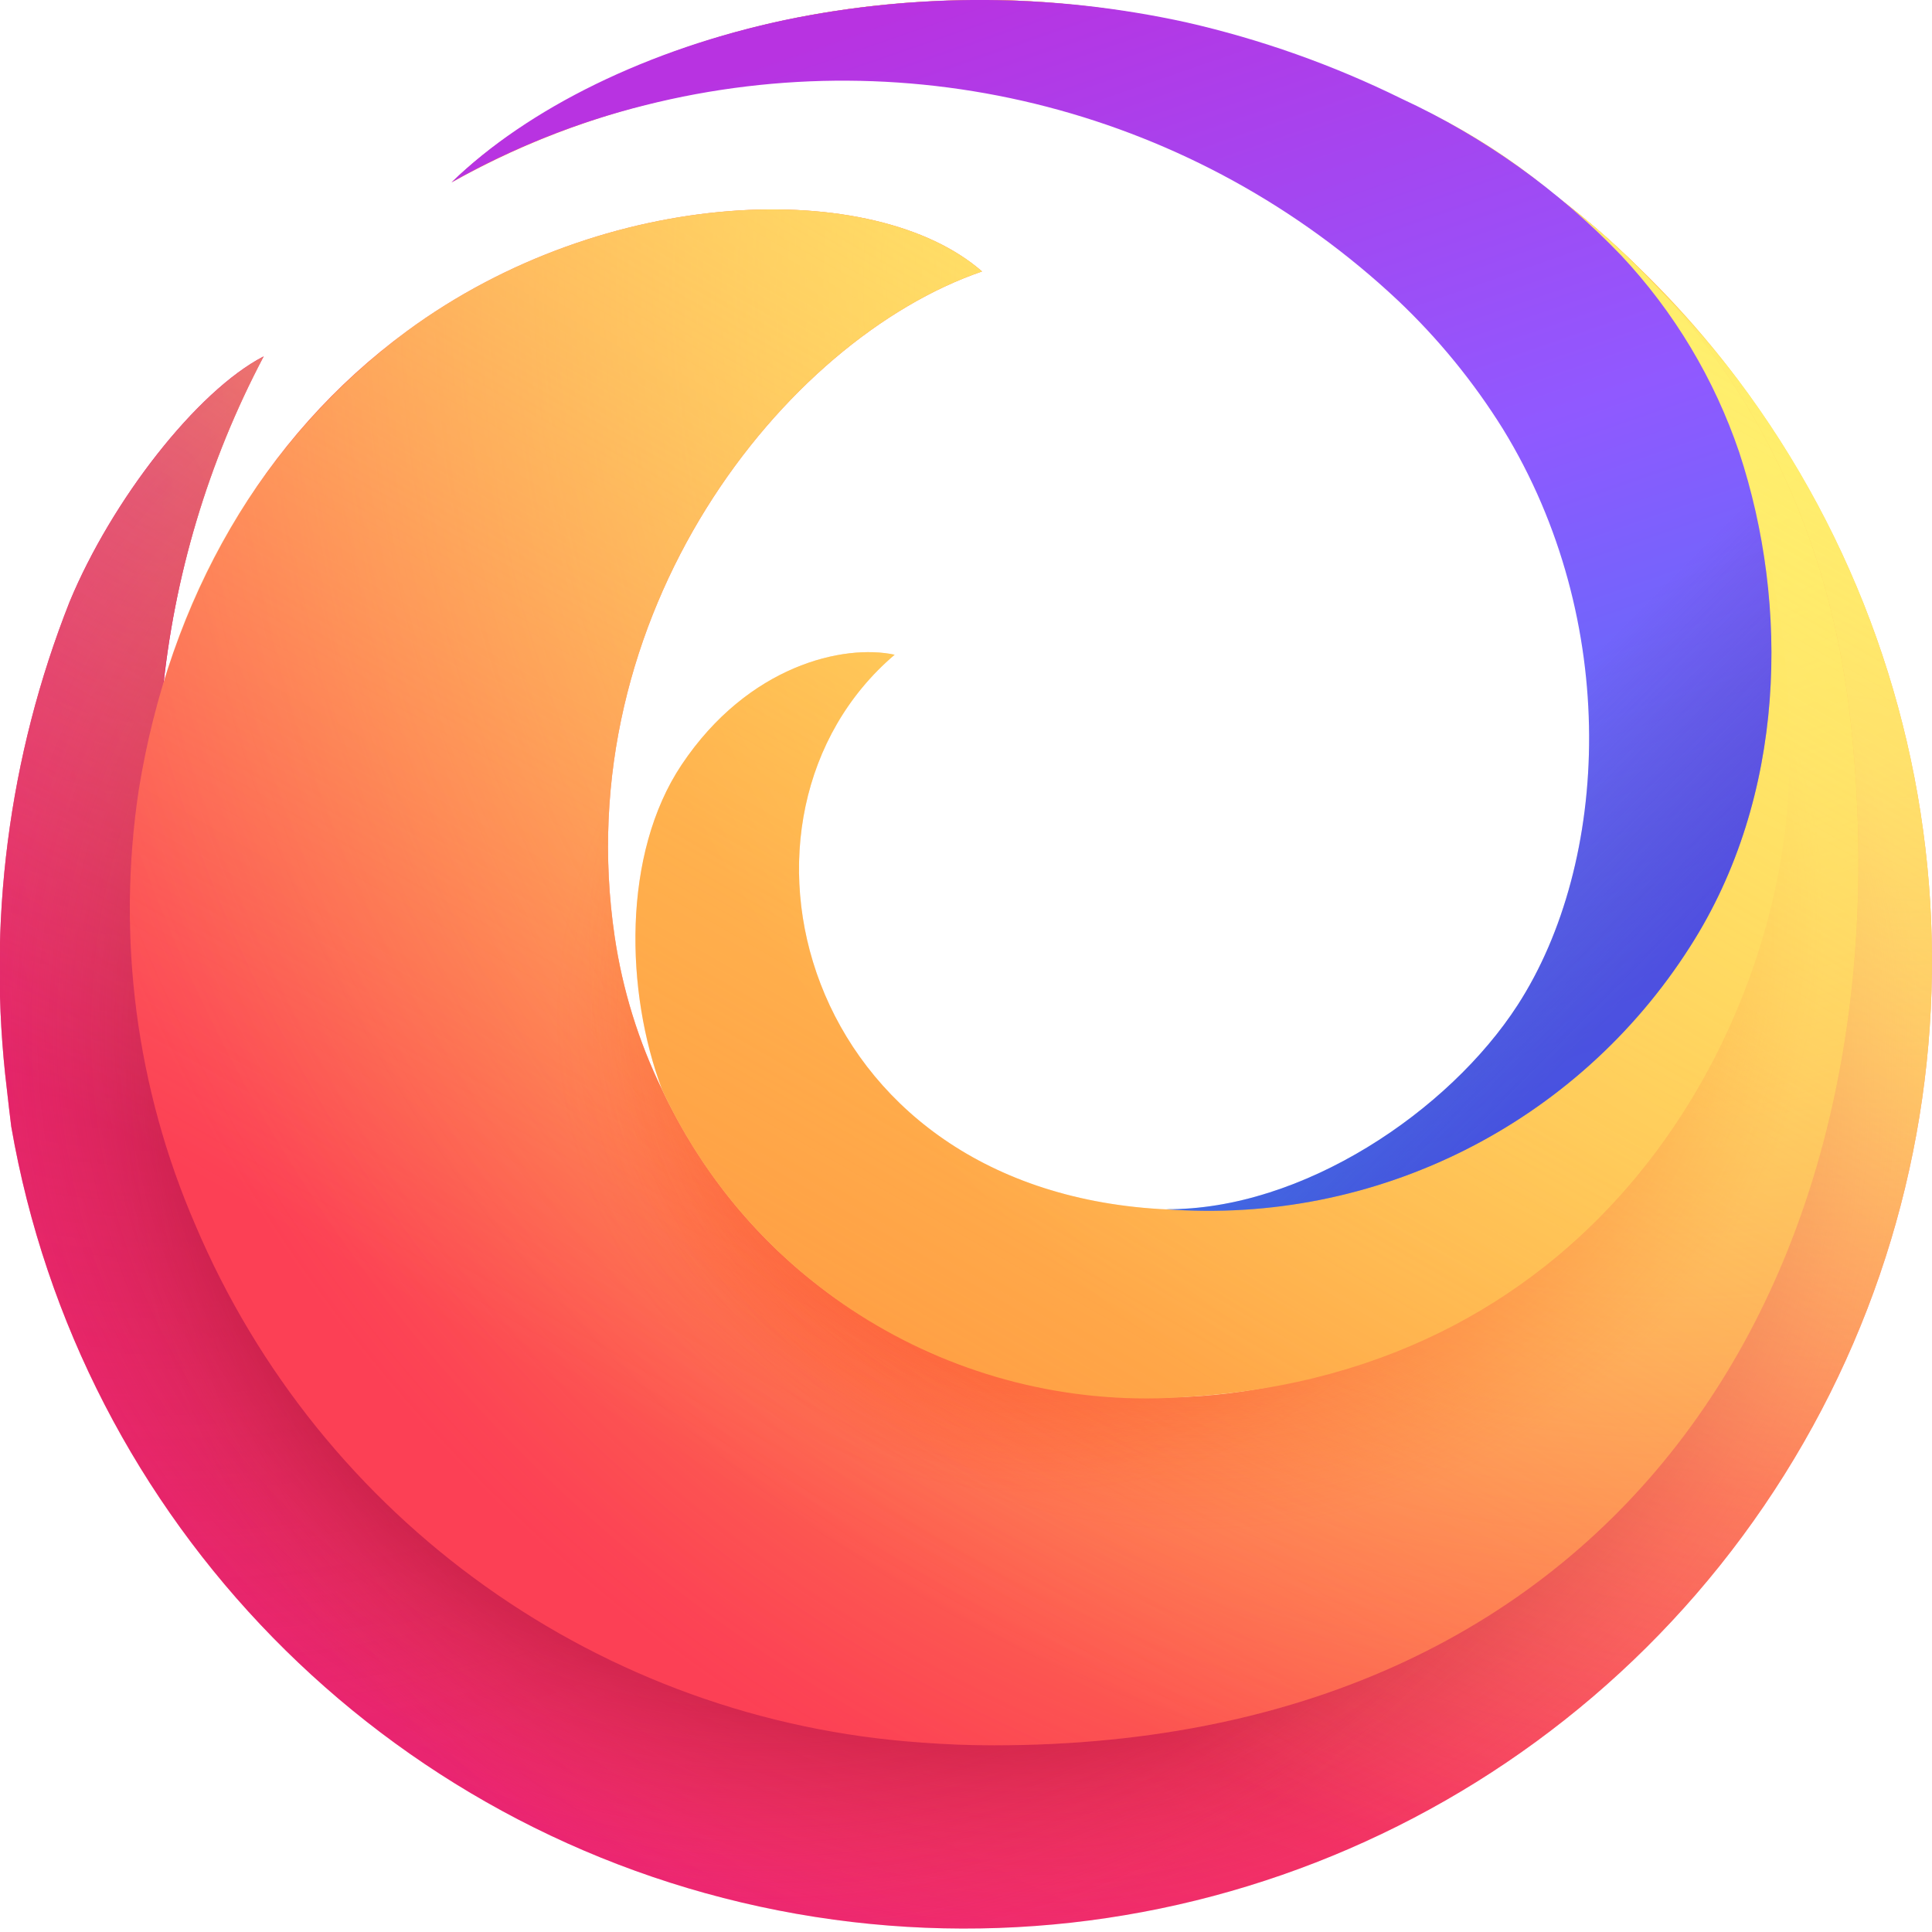
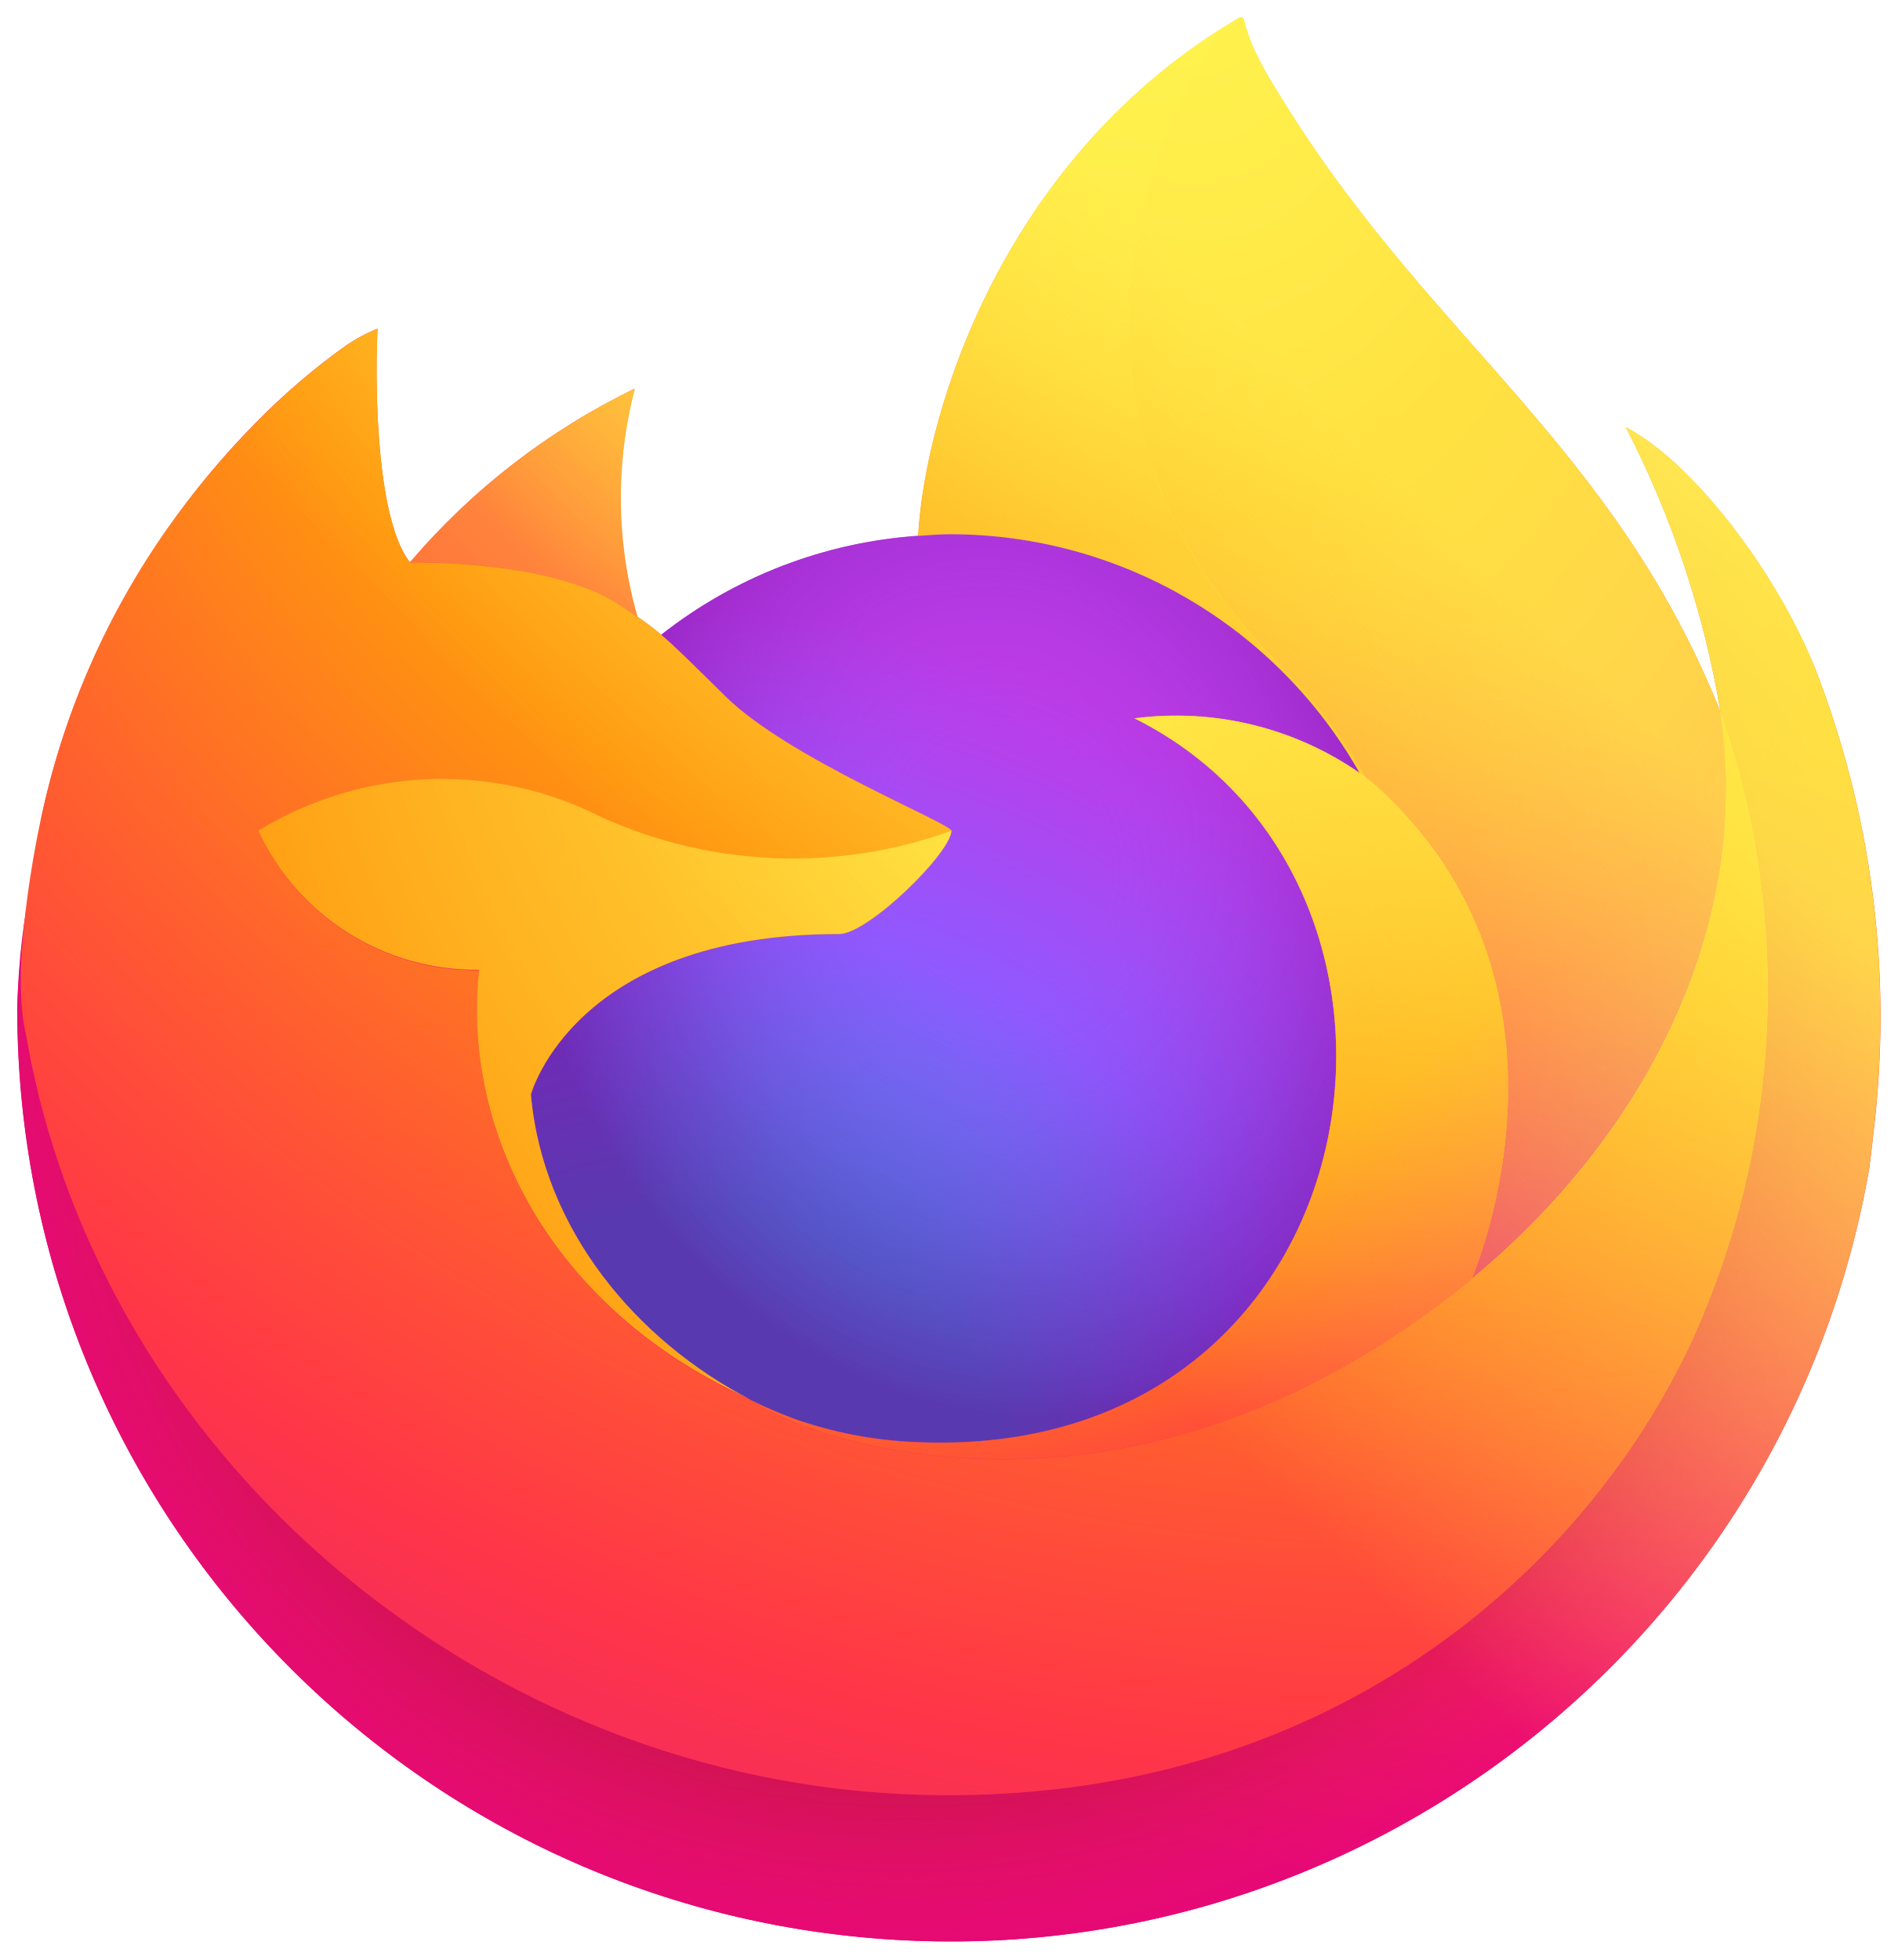
- <svg xmlns="http://www.w3.org/2000/svg" viewBox="0 0 80 80">
+ <svg xmlns="http://www.w3.org/2000/svg" width="77.42" height="79.97" version="1.1" viewBox="0 0 77.42 79.97">
  <defs>
-     <radialGradient id="a" cx="-1186.91" cy="-517.676" r="90.78" gradientTransform="translate(1258.441 534.061)" gradientUnits="userSpaceOnUse">
-       <stop offset="0" stop-color="#fff36e" />
-       <stop offset=".5" stop-color="#fc4055" />
-       <stop offset="1" stop-color="#e31587" />
+     <linearGradient id="a" x1="70.79" x2="6.447" y1="12.39" y2="74.47" gradientTransform="translate(-1.3 -.004086)" gradientUnits="userSpaceOnUse">
+       <stop stop-color="#fff44f" offset=".048" />
+       <stop stop-color="#ffe847" offset=".111" />
+       <stop stop-color="#ffc830" offset=".225" />
+       <stop stop-color="#ff980e" offset=".368" />
+       <stop stop-color="#ff8b16" offset=".401" />
+       <stop stop-color="#ff672a" offset=".462" />
+       <stop stop-color="#ff3647" offset=".534" />
+       <stop stop-color="#e31587" offset=".705" />
+     </linearGradient>
+     <radialGradient id="b" cx="-7907" cy="-8515" r="80.8" gradientTransform="translate(7974,8524)" gradientUnits="userSpaceOnUse">
+       <stop stop-color="#ffbd4f" offset=".129" />
+       <stop stop-color="#ffac31" offset=".186" />
+       <stop stop-color="#ff9d17" offset=".247" />
+       <stop stop-color="#ff980e" offset=".283" />
+       <stop stop-color="#ff563b" offset=".403" />
+       <stop stop-color="#ff3750" offset=".467" />
+       <stop stop-color="#f5156c" offset=".71" />
+       <stop stop-color="#eb0878" offset=".782" />
+       <stop stop-color="#e50080" offset=".86" />
    </radialGradient>
-     <radialGradient id="b" cx="-1251.812" cy="-513.921" r="53.726" gradientTransform="translate(1258.441 534.061)" gradientUnits="userSpaceOnUse">
-       <stop offset=".001" stop-color="#c60084" />
-       <stop offset="1" stop-color="#fc4055" stop-opacity="0" />
+     <radialGradient id="c" cx="-7937" cy="-8482" r="80.8" gradientTransform="translate(7974,8524)" gradientUnits="userSpaceOnUse">
+       <stop stop-color="#960e18" offset=".3" />
+       <stop stop-color="#b11927" stop-opacity=".74" offset=".351" />
+       <stop stop-color="#db293d" stop-opacity=".343" offset=".435" />
+       <stop stop-color="#f5334b" stop-opacity=".094" offset=".497" />
+       <stop stop-color="#ff3750" stop-opacity="0" offset=".53" />
    </radialGradient>
-     <radialGradient id="c" cx="-1179.15" cy="-522.842" r="106.599" gradientTransform="translate(1258.441 534.061)" gradientUnits="userSpaceOnUse">
-       <stop offset="0" stop-color="#ffde67" stop-opacity=".6" />
-       <stop offset=".093" stop-color="#ffd966" stop-opacity=".581" />
-       <stop offset=".203" stop-color="#ffca65" stop-opacity=".525" />
-       <stop offset=".321" stop-color="#feb262" stop-opacity=".432" />
-       <stop offset=".446" stop-color="#fe8f5e" stop-opacity=".302" />
-       <stop offset=".573" stop-color="#fd6459" stop-opacity=".137" />
-       <stop offset=".664" stop-color="#fc4055" stop-opacity="0" />
+     <radialGradient id="d" cx="-7927" cy="-8533" r="58.53" gradientTransform="translate(7974,8524)" gradientUnits="userSpaceOnUse">
+       <stop stop-color="#fff44f" offset=".132" />
+       <stop stop-color="#ffdc3e" offset=".252" />
+       <stop stop-color="#ff9d12" offset=".506" />
+       <stop stop-color="#ff980e" offset=".526" />
    </radialGradient>
-     <radialGradient id="d" cx="42.285" cy="44.499" r="137.521" gradientTransform="translate(0 -.095)" gradientUnits="userSpaceOnUse">
-       <stop offset=".153" stop-color="#810220" />
-       <stop offset=".167" stop-color="#920b27" stop-opacity=".861" />
-       <stop offset=".216" stop-color="#cb2740" stop-opacity=".398" />
-       <stop offset=".253" stop-color="#ef394f" stop-opacity=".11" />
-       <stop offset=".272" stop-color="#fc4055" stop-opacity="0" />
+     <radialGradient id="e" cx="-7946" cy="-8461" r="38.47" gradientTransform="translate(7974,8524)" gradientUnits="userSpaceOnUse">
+       <stop stop-color="#3a8ee6" offset=".353" />
+       <stop stop-color="#5c79f0" offset=".472" />
+       <stop stop-color="#9059ff" offset=".669" />
+       <stop stop-color="#c139e6" offset="1" />
    </radialGradient>
-     <radialGradient id="e" cx="31.878" cy="42.77" r="137.521" gradientTransform="translate(0 -.095)" gradientUnits="userSpaceOnUse">
-       <stop offset=".113" stop-color="#810220" />
-       <stop offset=".133" stop-color="#920b27" stop-opacity=".861" />
-       <stop offset=".204" stop-color="#cb2740" stop-opacity=".398" />
-       <stop offset=".257" stop-color="#ef394f" stop-opacity=".11" />
-       <stop offset=".284" stop-color="#fc4055" stop-opacity="0" />
+     <radialGradient id="f" cx="-7936" cy="-8492" r="20.4" gradientTransform="matrix(.972 -.235 .275 1.138 10090 7834)" gradientUnits="userSpaceOnUse">
+       <stop stop-color="#9059ff" stop-opacity="0" offset=".206" />
+       <stop stop-color="#8c4ff3" stop-opacity=".064" offset=".278" />
+       <stop stop-color="#7716a8" stop-opacity=".45" offset=".747" />
+       <stop stop-color="#6e008b" stop-opacity=".6" offset=".975" />
    </radialGradient>
-     <linearGradient id="f" x1="-1212.61" y1="-525.103" x2="-1189.052" y2="-484.299" gradientTransform="translate(1258.441 532.89)" gradientUnits="userSpaceOnUse">
-       <stop offset="0" stop-color="#ffbd4f" />
-       <stop offset=".508" stop-color="#ff9640" stop-opacity="0" />
-     </linearGradient>
-     <radialGradient id="g" cx="-1255.933" cy="-77.395" r="88.863" gradientTransform="matrix(.959 0 0 .961 1273.896 86.468)" gradientUnits="userSpaceOnUse">
-       <stop offset="0" stop-color="#ff9640" />
-       <stop offset=".8" stop-color="#fc4055" />
+     <radialGradient id="g" cx="-7938" cy="-8518" r="27.68" gradientTransform="translate(7974,8524)" gradientUnits="userSpaceOnUse">
+       <stop stop-color="#ffe226" offset="0" />
+       <stop stop-color="#ffdb27" offset=".121" />
+       <stop stop-color="#ffc82a" offset=".295" />
+       <stop stop-color="#ffa930" offset=".502" />
+       <stop stop-color="#ff7e37" offset=".732" />
+       <stop stop-color="#ff7139" offset=".792" />
    </radialGradient>
-     <radialGradient id="h" cx="-1255.933" cy="-77.395" r="88.863" gradientTransform="matrix(.959 0 0 .961 1273.896 86.468)" gradientUnits="userSpaceOnUse">
-       <stop offset=".084" stop-color="#ffde67" />
-       <stop offset=".147" stop-color="#ffdc66" stop-opacity=".968" />
-       <stop offset=".246" stop-color="#ffd562" stop-opacity=".879" />
-       <stop offset=".369" stop-color="#ffcb5d" stop-opacity=".734" />
-       <stop offset=".511" stop-color="#ffbc55" stop-opacity=".533" />
-       <stop offset=".667" stop-color="#ffaa4b" stop-opacity=".28" />
-       <stop offset=".822" stop-color="#ff9640" stop-opacity="0" />
+     <radialGradient id="h" cx="-7916" cy="-8536" r="118.1" gradientTransform="translate(7974,8524)" gradientUnits="userSpaceOnUse">
+       <stop stop-color="#fff44f" offset=".113" />
+       <stop stop-color="#ff980e" offset=".456" />
+       <stop stop-color="#ff5634" offset=".622" />
+       <stop stop-color="#ff3647" offset=".716" />
+       <stop stop-color="#e31587" offset=".904" />
    </radialGradient>
-     <radialGradient id="i" cx="49.941" cy="38.654" r="41.79" gradientTransform="matrix(.247 .971 -1.011 .259 76.681 -19.851)" gradientUnits="userSpaceOnUse">
-       <stop offset=".363" stop-color="#fc4055" />
-       <stop offset=".443" stop-color="#fd604d" stop-opacity=".633" />
-       <stop offset=".545" stop-color="#fe8644" stop-opacity=".181" />
-       <stop offset=".59" stop-color="#ff9640" stop-opacity="0" />
+     <radialGradient id="i" cx="-7927" cy="-8523" r="86.5" gradientTransform="matrix(.105 .995 -.653 .069 -4685 8470)" gradientUnits="userSpaceOnUse">
+       <stop stop-color="#fff44f" offset="0" />
+       <stop stop-color="#ffe847" offset=".06" />
+       <stop stop-color="#ffc830" offset=".168" />
+       <stop stop-color="#ff980e" offset=".304" />
+       <stop stop-color="#ff8b16" offset=".356" />
+       <stop stop-color="#ff672a" offset=".455" />
+       <stop stop-color="#ff3647" offset=".57" />
+       <stop stop-color="#e31587" offset=".737" />
    </radialGradient>
-     <radialGradient id="j" cx="42.737" cy="42.193" r="41.79" gradientTransform="translate(0 -.095)" gradientUnits="userSpaceOnUse">
-       <stop offset=".216" stop-color="#fc4055" stop-opacity=".8" />
-       <stop offset=".267" stop-color="#fd5251" stop-opacity=".633" />
-       <stop offset=".41" stop-color="#fe8345" stop-opacity=".181" />
-       <stop offset=".474" stop-color="#ff9640" stop-opacity="0" />
+     <radialGradient id="j" cx="-7938" cy="-8508" r="73.72" gradientTransform="translate(7974,8524)" gradientUnits="userSpaceOnUse">
+       <stop stop-color="#fff44f" offset=".137" />
+       <stop stop-color="#ff980e" offset=".48" />
+       <stop stop-color="#ff5634" offset=".592" />
+       <stop stop-color="#ff3647" offset=".655" />
+       <stop stop-color="#e31587" offset=".904" />
    </radialGradient>
-     <radialGradient id="k" cx="-1238.198" cy="-87.433" r="150.195" gradientTransform="matrix(.959 0 0 .961 1273.896 86.468)" gradientUnits="userSpaceOnUse">
-       <stop offset=".054" stop-color="#fff36e" />
-       <stop offset=".457" stop-color="#ff9640" />
-       <stop offset=".639" stop-color="#ff9640" />
+     <radialGradient id="k" cx="-7919" cy="-8504" r="80.69" gradientTransform="translate(7974,8524)" gradientUnits="userSpaceOnUse">
+       <stop stop-color="#fff44f" offset=".094" />
+       <stop stop-color="#ffe141" offset=".231" />
+       <stop stop-color="#ffaf1e" offset=".509" />
+       <stop stop-color="#ff980e" offset=".626" />
    </radialGradient>
-     <linearGradient id="l" x1="59.052" y1="7.083" x2="18.155" y2="77.92" gradientUnits="userSpaceOnUse">
-       <stop offset="0" stop-color="#fff36e" stop-opacity=".8" />
-       <stop offset=".094" stop-color="#fff36e" stop-opacity=".699" />
-       <stop offset=".752" stop-color="#fff36e" stop-opacity="0" />
-     </linearGradient>
-     <linearGradient id="m" x1="40.585" y1="-.67" x2="62.3" y2="62.203" gradientUnits="userSpaceOnUse">
-       <stop offset="0" stop-color="#b833e1" />
-       <stop offset=".371" stop-color="#9059ff" />
-       <stop offset=".614" stop-color="#5b6df8" />
-       <stop offset="1" stop-color="#0090ed" />
-     </linearGradient>
-     <linearGradient id="n" x1="-1230.731" y1="-532.566" x2="-1190.37" y2="-492.205" gradientTransform="translate(1258.441 532.89)" gradientUnits="userSpaceOnUse">
-       <stop offset=".805" stop-color="#722291" stop-opacity="0" />
-       <stop offset="1" stop-color="#592acb" stop-opacity=".5" />
+     <linearGradient id="l" x1="70.01" x2="15.27" y1="12.06" y2="66.81" gradientTransform="translate(-1.3 -.004086)" gradientUnits="userSpaceOnUse">
+       <stop stop-color="#fff44f" stop-opacity=".8" offset=".167" />
+       <stop stop-color="#fff44f" stop-opacity=".634" offset=".266" />
+       <stop stop-color="#fff44f" stop-opacity=".217" offset=".489" />
+       <stop stop-color="#fff44f" stop-opacity="0" offset=".6" />
    </linearGradient>
  </defs>
-   <path d="M71.944 15.7A39.47 39.47 0 0 0 41.588.009C32.3-.177 25.884 2.614 22.254 4.858 27.111 2.041 34.14.443 40.294.522c15.83.2 32.832 10.981 35.357 30.413 2.9 22.306-12.637 40.923-34.493 40.98-24.045.061-38.67-21.229-34.847-40.352a19.735 19.735 0 0 1 .413-2.787 37.815 37.815 0 0 1 4.193-14.018c-2.769 1.433-6.295 5.965-8.035 10.163A41.355 41.355 0 0 0 .284 45.1c.06.518.114 1.035.182 1.549A40.062 40.062 0 1 0 71.944 15.7zm-63.4 3.487z" fill="url(#a)" />
-   <path d="M71.944 15.7A39.47 39.47 0 0 0 41.588.009C32.3-.177 25.884 2.614 22.254 4.858 27.111 2.041 34.14.443 40.294.522c15.83.2 32.832 10.981 35.357 30.413 2.9 22.306-12.637 40.923-34.493 40.98-24.045.061-38.67-21.229-34.847-40.352a19.735 19.735 0 0 1 .413-2.787 37.815 37.815 0 0 1 4.193-14.018c-2.769 1.433-6.295 5.965-8.035 10.163A41.355 41.355 0 0 0 .284 45.1c.06.518.114 1.035.182 1.549A40.062 40.062 0 1 0 71.944 15.7zm-63.4 3.487z" fill="url(#b)" opacity=".67" />
-   <path d="M71.944 15.7A39.47 39.47 0 0 0 41.588.009C32.3-.177 25.884 2.614 22.254 4.858 27.111 2.041 34.14.443 40.294.522c15.83.2 32.832 10.981 35.357 30.413 2.9 22.306-12.637 40.923-34.493 40.98-24.045.061-38.67-21.229-34.847-40.352a19.735 19.735 0 0 1 .413-2.787 37.815 37.815 0 0 1 4.193-14.018c-2.769 1.433-6.295 5.965-8.035 10.163A41.355 41.355 0 0 0 .284 45.1c.06.518.114 1.035.182 1.549A40.062 40.062 0 1 0 71.944 15.7zm-63.4 3.487z" fill="url(#c)" />
-   <path d="M71.944 15.7A39.47 39.47 0 0 0 41.588.009C32.3-.177 25.884 2.614 22.254 4.858 27.111 2.041 34.14.443 40.294.522c15.83.2 32.832 10.981 35.357 30.413 2.9 22.306-12.637 40.923-34.493 40.98-24.045.061-38.67-21.229-34.847-40.352a19.735 19.735 0 0 1 .413-2.787 37.815 37.815 0 0 1 4.193-14.018c-2.769 1.433-6.295 5.965-8.035 10.163A41.355 41.355 0 0 0 .284 45.1c.06.518.114 1.035.182 1.549A40.062 40.062 0 1 0 71.944 15.7zm-63.4 3.487z" fill="url(#d)" />
-   <path d="M71.944 15.7A39.47 39.47 0 0 0 41.588.009C32.3-.177 25.884 2.614 22.254 4.858 27.111 2.041 34.14.443 40.294.522c15.83.2 32.832 10.981 35.357 30.413 2.9 22.306-12.637 40.923-34.493 40.98-24.045.061-38.67-21.229-34.847-40.352a19.735 19.735 0 0 1 .413-2.787 37.815 37.815 0 0 1 4.193-14.018c-2.769 1.433-6.295 5.965-8.035 10.163A41.355 41.355 0 0 0 .284 45.1c.06.518.114 1.035.182 1.549A40.062 40.062 0 1 0 71.944 15.7zm-63.4 3.487z" fill="url(#e)" />
-   <path d="M75.651 30.935a41.01 41.01 0 0 1 .3 7.247q1.99-.3 3.987-.53A40.01 40.01 0 0 0 71.944 15.7 39.47 39.47 0 0 0 41.588.009C32.3-.177 25.884 2.614 22.254 4.858 27.111 2.041 34.14.443 40.294.522 56.124.724 73.126 11.5 75.651 30.935z" fill="url(#f)" />
-   <path d="M76.625 29.826C74.374 9.518 56.263.39 40.294.522c-6.155.05-13.183 1.519-18.04 4.336a19.7 19.7 0 0 0-3.56 2.7c.129-.107.514-.424 1.152-.862l.063-.043.056-.038a26.655 26.655 0 0 1 7.692-3.572A43.5 43.5 0 0 1 40.84 1.5a33.254 33.254 0 0 1 31.25 31.993C72.457 46.7 61.648 57.23 49.188 57.84c-9.062.444-17.6-3.941-21.77-12.713a21.68 21.68 0 0 1-1.964-6.333c-1.976-13.35 6.989-24.735 15.21-27.554-4.435-3.874-15.548-3.611-23.819 2.474-5.956 4.382-9.82 11.049-11.1 19a32.945 32.945 0 0 0 2.34 18 35.3 35.3 0 0 0 30.089 21.443q1.489.114 2.984.113c26.462 0 37.942-20.087 35.467-42.444z" fill="url(#g)" />
-   <path d="M76.625 29.826C74.374 9.518 56.263.39 40.294.522c-6.155.05-13.183 1.519-18.04 4.336a19.7 19.7 0 0 0-3.56 2.7c.129-.107.514-.424 1.152-.862l.063-.043.056-.038a26.655 26.655 0 0 1 7.692-3.572A43.5 43.5 0 0 1 40.84 1.5a33.254 33.254 0 0 1 31.25 31.993C72.457 46.7 61.648 57.23 49.188 57.84c-9.062.444-17.6-3.941-21.77-12.713a21.68 21.68 0 0 1-1.964-6.333c-1.976-13.35 6.989-24.735 15.21-27.554-4.435-3.874-15.548-3.611-23.819 2.474-5.956 4.382-9.82 11.049-11.1 19a32.945 32.945 0 0 0 2.34 18 35.3 35.3 0 0 0 30.089 21.443q1.489.114 2.984.113c26.462 0 37.942-20.087 35.467-42.444z" fill="url(#h)" />
-   <path d="M76.625 29.826C74.374 9.518 56.263.39 40.294.522c-6.155.05-13.183 1.519-18.04 4.336a19.7 19.7 0 0 0-3.56 2.7c.129-.107.514-.424 1.152-.862l.063-.043.056-.038a26.655 26.655 0 0 1 7.692-3.572A43.5 43.5 0 0 1 40.84 1.5a33.254 33.254 0 0 1 31.25 31.993C72.457 46.7 61.648 57.23 49.188 57.84c-9.062.444-17.6-3.941-21.77-12.713a21.68 21.68 0 0 1-1.964-6.333c-1.976-13.35 6.989-24.735 15.21-27.554-4.435-3.874-15.548-3.611-23.819 2.474-5.956 4.382-9.82 11.049-11.1 19a32.945 32.945 0 0 0 2.34 18 35.3 35.3 0 0 0 30.089 21.443q1.489.114 2.984.113c26.462 0 37.942-20.087 35.467-42.444z" style="mix-blend-mode:multiply" opacity=".53" fill="url(#i)" />
-   <path d="M76.625 29.826C74.374 9.518 56.263.39 40.294.522c-6.155.05-13.183 1.519-18.04 4.336a19.7 19.7 0 0 0-3.56 2.7c.129-.107.514-.424 1.152-.862l.063-.043.056-.038a26.655 26.655 0 0 1 7.692-3.572A43.5 43.5 0 0 1 40.84 1.5a33.254 33.254 0 0 1 31.25 31.993C72.457 46.7 61.648 57.23 49.188 57.84c-9.062.444-17.6-3.941-21.77-12.713a21.68 21.68 0 0 1-1.964-6.333c-1.976-13.35 6.989-24.735 15.21-27.554-4.435-3.874-15.548-3.611-23.819 2.474-5.956 4.382-9.82 11.049-11.1 19a32.945 32.945 0 0 0 2.34 18 35.3 35.3 0 0 0 30.089 21.443q1.489.114 2.984.113c26.462 0 37.942-20.087 35.467-42.444z" style="mix-blend-mode:multiply" opacity=".53" fill="url(#j)" />
-   <path d="M49.188 57.84c17.1-1.04 24.42-15.2 24.879-25.245C74.783 16.9 65.472-.02 40.84 1.5a43.5 43.5 0 0 0-13.183 1.546 28.855 28.855 0 0 0-7.692 3.572l-.056.038-.063.043q-.574.4-1.123.842A33.482 33.482 0 0 1 39.7 3.605c14.142 1.856 27.072 12.857 27.072 27.373 0 11.169-8.631 19.7-18.738 19.087-15.015-.9-18.8-16.3-10.989-22.954-2.106-.453-6.064.435-8.82 4.555-2.473 3.7-2.333 9.41-.807 13.461a22.118 22.118 0 0 0 21.77 12.713z" fill="url(#k)" />
-   <path d="M71.944 15.7a39.958 39.958 0 0 0-3.482-3.982 31.342 31.342 0 0 0-3.177-2.926 24.393 24.393 0 0 1 1.849 1.79 22.466 22.466 0 0 1 4.882 8.144c2.089 6.329 1.953 14.25-2.036 20.471a23.539 23.539 0 0 1-20.855 10.895c-.361 0-.725 0-1.091-.027-15.015-.9-18.8-16.3-10.988-22.954-2.107-.453-6.065.435-8.821 4.555-2.473 3.7-2.333 9.41-.807 13.461a21.679 21.679 0 0 1-1.963-6.333c-1.977-13.35 6.988-24.735 15.209-27.554-4.435-3.874-15.548-3.611-23.819 2.474a27.845 27.845 0 0 0-10.087 14.6 38.5 38.5 0 0 1 4.159-13.553c-2.769 1.433-6.295 5.965-8.035 10.163A41.355 41.355 0 0 0 .284 45.1c.06.518.114 1.035.182 1.549A40.062 40.062 0 1 0 71.944 15.7z" fill="url(#l)" />
-   <path d="M72.016 18.726a22.458 22.458 0 0 0-4.882-8.144 30.224 30.224 0 0 0-9.094-6.493A40.518 40.518 0 0 0 49.1.92a39.834 39.834 0 0 0-16.565-.1c-5.683 1.2-10.68 3.659-13.841 6.733a32.1 32.1 0 0 1 8.031-3.2 33.565 33.565 0 0 1 31.173 8.1 27.01 27.01 0 0 1 4.329 5.3c4.895 7.959 4.432 17.965.615 23.866-2.835 4.384-8.907 8.5-14.572 8.452A23.629 23.629 0 0 0 69.98 39.2c3.989-6.224 4.125-14.145 2.036-20.474z" fill="url(#m)" />
-   <path d="M72.016 18.726a22.458 22.458 0 0 0-4.882-8.144 30.224 30.224 0 0 0-9.094-6.493A40.518 40.518 0 0 0 49.1.92a39.834 39.834 0 0 0-16.565-.1c-5.683 1.2-10.68 3.659-13.841 6.733a32.1 32.1 0 0 1 8.031-3.2 33.565 33.565 0 0 1 31.173 8.1 27.01 27.01 0 0 1 4.329 5.3c4.895 7.959 4.432 17.965.615 23.866-2.835 4.384-8.907 8.5-14.572 8.452A23.629 23.629 0 0 0 69.98 39.2c3.989-6.224 4.125-14.145 2.036-20.474z" fill="url(#n)" />
+   <g transform="matrix(.9819843 0 0 .9819843 .6974849 .7199239)">
+     <path d="           m74.62 26.83      c-1.684-4.052-5.1-8.427-7.775-9.81      a40.27 40.27 0 0 1 3.925 11.76l7e-3 0.065      c-4.382-10.92-11.81-15.33-17.88-24.92-0.307-0.485-0.614-0.971-0.913-1.484-0.171-0.293-0.308-0.557-0.427-0.8      a7.053 7.053 0 0 1-0.578-1.535 0.1 0.1 0 0 0-0.088-0.1 0.138 0.138 0 0 0-0.073 0      c-5e-3 0-0.013 9e-3 -0.019 0.011      s-0.019 0.011-0.028 0.015l0.015-0.026      c-9.735 5.7-13.04 16.25-13.34 21.53      a19.39 19.39 0 0 0-10.67 4.111 11.59 11.59 0 0 0-1-0.758 17.97 17.97 0 0 1-0.109-9.473 28.7 28.7 0 0 0-9.329 7.21      h-0.018c-1.536-1.947-1.428-8.367-1.34-9.708      a6.928 6.928 0 0 0-1.294 0.687 28.22 28.22 0 0 0-3.788 3.245 33.84 33.84 0 0 0-3.623 4.347      v6e-3 -7e-3a32.73 32.73 0 0 0-5.2 11.74l-0.052 0.256      c-0.073 0.341-0.336 2.049-0.381 2.42 0 0.029-6e-3 0.056-9e-3 0.085      a36.94 36.94 0 0 0-0.629 5.343v0.2a38.76 38.76 0 0 0 76.95 6.554      c0.065-0.5 0.118-0.995 0.176-1.5a39.86 39.86 0 0 0-2.514-19.47z   " fill="url(#a)" />
+     <path d="m74.62 26.83c-1.684-4.052-5.1-8.427-7.775-9.81a40.27 40.27 0 0 1 3.925 11.76v0.037l7e-3 0.041a35.1 35.1 0 0 1-1.206 26.16c-4.442 9.531-15.19 19.3-32.02 18.82-18.18-0.515-34.2-14.01-37.19-31.68-0.545-2.787 0-4.2 0.274-6.465a28.88 28.88 0 0 0-0.623 5.348v0.2a38.76 38.76 0 0 0 76.95 6.554c0.065-0.5 0.118-0.995 0.176-1.5a39.86 39.86 0 0 0-2.514-19.47z" fill="url(#b)" />
+     <path d="m74.62 26.83c-1.684-4.052-5.1-8.427-7.775-9.81a40.27 40.27 0 0 1 3.925 11.76v0.037l7e-3 0.041a35.1 35.1 0 0 1-1.206 26.16c-4.442 9.531-15.19 19.3-32.02 18.82-18.18-0.515-34.2-14.01-37.19-31.68-0.545-2.787 0-4.2 0.274-6.465a28.88 28.88 0 0 0-0.623 5.348v0.2a38.76 38.76 0 0 0 76.95 6.554c0.065-0.5 0.118-0.995 0.176-1.5a39.86 39.86 0 0 0-2.514-19.47z" fill="url(#c)" />
+     <path d="m55.78 31.38c0.084 0.059 0.162 0.118 0.241 0.177a21.1 21.1 0 0 0-3.6-4.695c-12.05-12.05-3.157-26.12-1.658-26.84l0.015-0.022c-9.735 5.7-13.04 16.25-13.34 21.53 0.452-0.031 0.9-0.069 1.362-0.069a19.56 19.56 0 0 1 16.98 9.917z" fill="url(#d)" />
+     <path d="m38.82 33.79c-0.064 0.964-3.47 4.289-4.661 4.289-11.02 0-12.81 6.667-12.81 6.667 0.488 5.614 4.4 10.24 9.129 12.68 0.216 0.112 0.435 0.213 0.654 0.312q0.569 0.252 1.138 0.466a17.24 17.24 0 0 0 5.043 0.973c19.32 0.906 23.06-23.1 9.119-30.07a13.38 13.38 0 0 1 9.345 2.269 19.56 19.56 0 0 0-16.98-9.917c-0.46 0-0.91 0.038-1.362 0.069a19.39 19.39 0 0 0-10.67 4.111c0.591 0.5 1.258 1.168 2.663 2.553 2.63 2.591 9.375 5.275 9.39 5.59z" fill="url(#e)" />
+     <path d="m38.82 33.79c-0.064 0.964-3.47 4.289-4.661 4.289-11.02 0-12.81 6.667-12.81 6.667 0.488 5.614 4.4 10.24 9.129 12.68 0.216 0.112 0.435 0.213 0.654 0.312q0.569 0.252 1.138 0.466a17.24 17.24 0 0 0 5.043 0.973c19.32 0.906 23.06-23.1 9.119-30.07a13.38 13.38 0 0 1 9.345 2.269 19.56 19.56 0 0 0-16.98-9.917c-0.46 0-0.91 0.038-1.362 0.069a19.39 19.39 0 0 0-10.67 4.111c0.591 0.5 1.258 1.168 2.663 2.553 2.63 2.591 9.375 5.275 9.39 5.59z" fill="url(#f)" />
+     <path d="m24.96 24.36c0.314 0.2 0.573 0.374 0.8 0.531a17.97 17.97 0 0 1-0.109-9.473 28.7 28.7 0 0 0-9.329 7.21c0.189-5e-3 5.811-0.106 8.638 1.732z" fill="url(#g)" />
+     <path d="m0.354 42.16c2.991 17.67 19.01 31.17 37.19 31.68 16.83 0.476 27.58-9.294 32.02-18.82a35.1 35.1 0 0 0 1.206-26.16v-0.037c0-0.029-6e-3 -0.046 0-0.037l7e-3 0.065c1.375 8.977-3.191 17.67-10.33 23.56l-0.022 0.05c-13.91 11.33-27.22 6.834-29.91 5q-0.282-0.135-0.564-0.281c-8.109-3.876-11.46-11.26-10.74-17.6a9.953 9.953 0 0 1-9.181-5.775 14.62 14.62 0 0 1 14.25-0.572 19.3 19.3 0 0 0 14.55 0.572c-0.015-0.315-6.76-3-9.39-5.59-1.405-1.385-2.072-2.052-2.663-2.553a11.59 11.59 0 0 0-1-0.758c-0.23-0.157-0.489-0.327-0.8-0.531-2.827-1.838-8.449-1.737-8.635-1.732h-0.018c-1.536-1.947-1.428-8.367-1.34-9.708a6.928 6.928 0 0 0-1.294 0.687 28.22 28.22 0 0 0-3.788 3.245 33.84 33.84 0 0 0-3.638 4.337v6e-3 -7e-3a32.73 32.73 0 0 0-5.2 11.74c-0.019 0.079-1.396 6.099-0.717 9.221z" fill="url(#h)" />
+     <path d="m52.42 26.86a21.1 21.1 0 0 1 3.6 4.7c0.213 0.161 0.412 0.321 0.581 0.476 8.787 8.1 4.183 19.55 3.84 20.36 7.138-5.881 11.7-14.58 10.33-23.56-4.384-10.93-11.82-15.34-17.88-24.93-0.307-0.485-0.614-0.971-0.913-1.484-0.171-0.293-0.308-0.557-0.427-0.8a7.053 7.053 0 0 1-0.578-1.535 0.1 0.1 0 0 0-0.088-0.1 0.138 0.138 0 0 0-0.073 0c-5e-3 0-0.013 9e-3 -0.019 0.011s-0.019 0.011-0.028 0.015c-1.499 0.711-10.39 14.79 1.66 26.83z" fill="url(#i)" />
+     <path d="m56.6 32.04c-0.169-0.155-0.368-0.315-0.581-0.476-0.079-0.059-0.157-0.118-0.241-0.177a13.38 13.38 0 0 0-9.345-2.269c13.94 6.97 10.2 30.97-9.119 30.07a17.24 17.24 0 0 1-5.043-0.973q-0.569-0.213-1.138-0.466c-0.219-0.1-0.438-0.2-0.654-0.312l0.027 0.017c2.694 1.839 16 6.332 29.91-5l0.022-0.05c0.347-0.81 4.951-12.26-3.84-20.36z" fill="url(#j)" />
+     <path d="m21.35 44.74s1.789-6.667 12.81-6.667c1.191 0 4.6-3.325 4.661-4.289a19.3 19.3 0 0 1-14.55-0.572 14.62 14.62 0 0 0-14.25 0.572 9.953 9.953 0 0 0 9.181 5.775c-0.718 6.337 2.632 13.72 10.74 17.6 0.181 0.087 0.351 0.181 0.537 0.264-4.733-2.445-8.641-7.069-9.129-12.68z" fill="url(#k)" />
+     <path d="m74.62 26.83c-1.684-4.052-5.1-8.427-7.775-9.81a40.27 40.27 0 0 1 3.925 11.76l7e-3 0.065c-4.382-10.92-11.81-15.33-17.88-24.92-0.307-0.485-0.614-0.971-0.913-1.484-0.171-0.293-0.308-0.557-0.427-0.8a7.053 7.053 0 0 1-0.578-1.535 0.1 0.1 0 0 0-0.088-0.1 0.138 0.138 0 0 0-0.073 0c-5e-3 0-0.013 9e-3 -0.019 0.011s-0.019 0.011-0.028 0.015l0.015-0.026c-9.735 5.7-13.04 16.25-13.34 21.53 0.452-0.031 0.9-0.069 1.362-0.069a19.56 19.56 0 0 1 16.98 9.917 13.38 13.38 0 0 0-9.345-2.269c13.94 6.97 10.2 30.97-9.119 30.07a17.24 17.24 0 0 1-5.043-0.973q-0.569-0.213-1.138-0.466c-0.219-0.1-0.438-0.2-0.654-0.312l0.027 0.017q-0.282-0.135-0.564-0.281c0.181 0.087 0.351 0.181 0.537 0.264-4.733-2.446-8.641-7.07-9.129-12.68 0 0 1.789-6.667 12.81-6.667 1.191 0 4.6-3.325 4.661-4.289-0.015-0.315-6.76-3-9.39-5.59-1.405-1.385-2.072-2.052-2.663-2.553a11.59 11.59 0 0 0-1-0.758 17.97 17.97 0 0 1-0.109-9.473 28.7 28.7 0 0 0-9.329 7.21h-0.018c-1.536-1.947-1.428-8.367-1.34-9.708a6.928 6.928 0 0 0-1.294 0.687 28.22 28.22 0 0 0-3.788 3.245 33.84 33.84 0 0 0-3.623 4.347v6e-3 -7e-3a32.73 32.73 0 0 0-5.2 11.74l-0.052 0.256c-0.073 0.341-0.4 2.073-0.447 2.445a45.09 45.09 0 0 0-0.572 5.403v0.2a38.76 38.76 0 0 0 76.95 6.554c0.065-0.5 0.118-0.995 0.176-1.5a39.86 39.86 0 0 0-2.514-19.47zm-3.845 1.991 7e-3 0.041z" fill="url(#l)" />
+   </g>
</svg>
